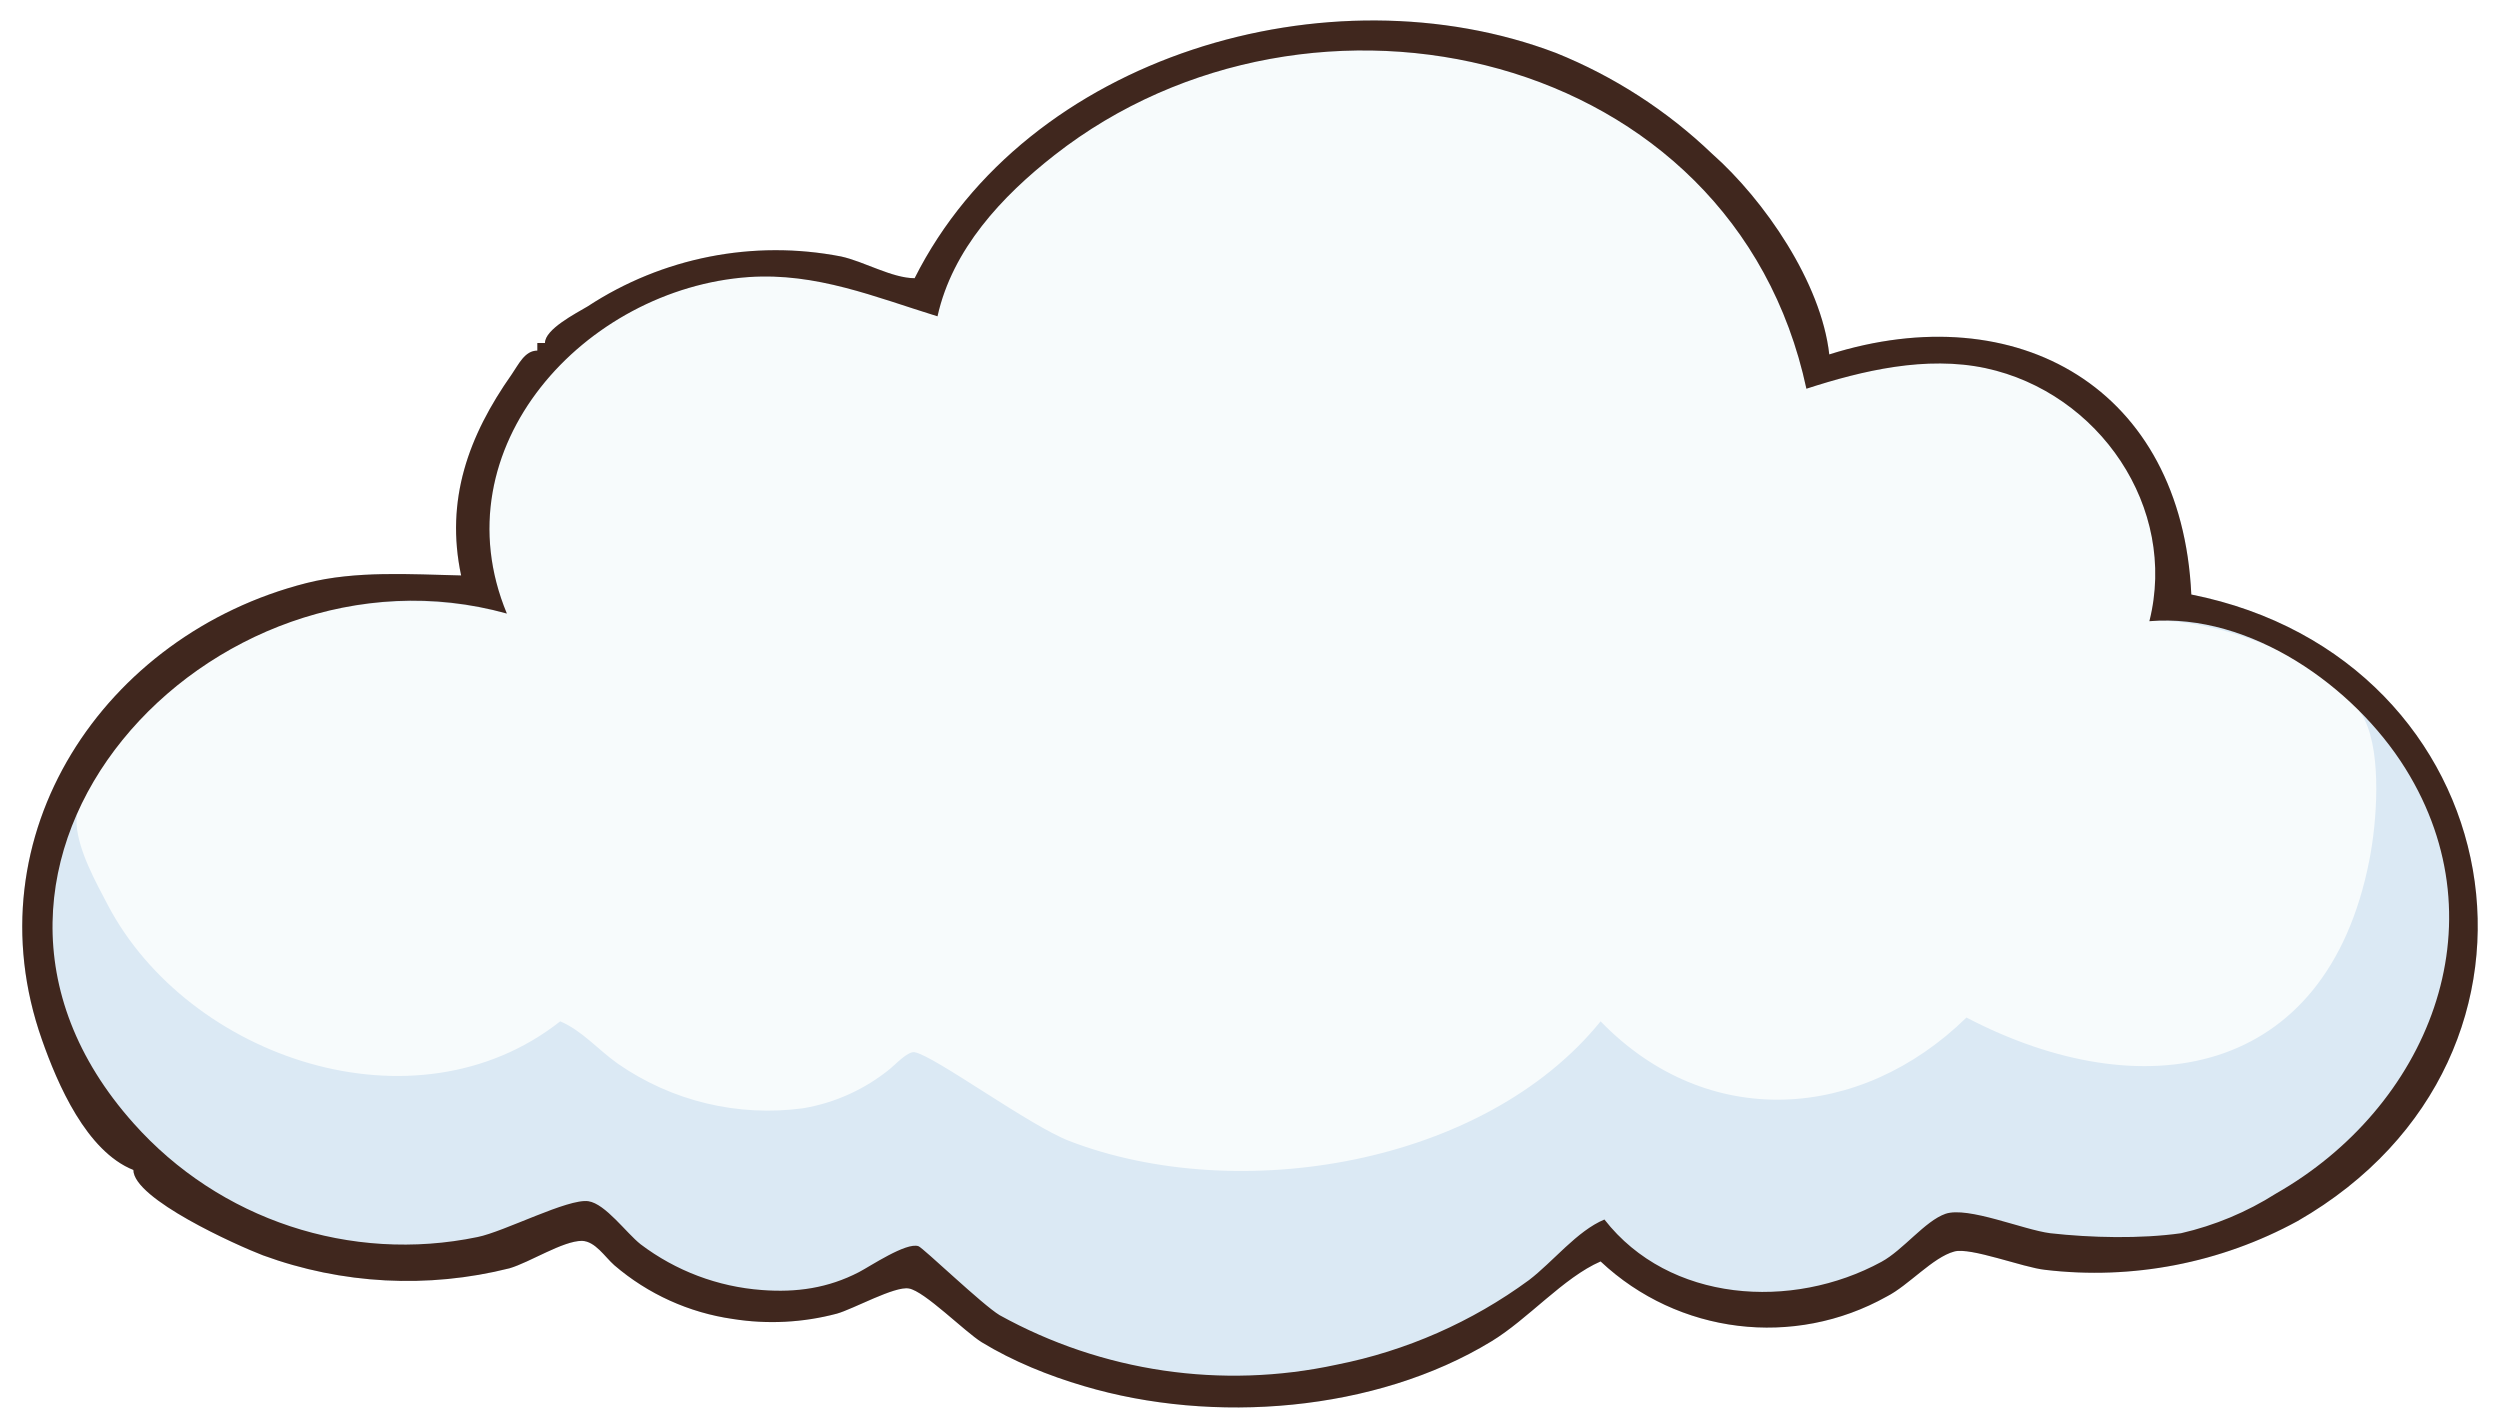
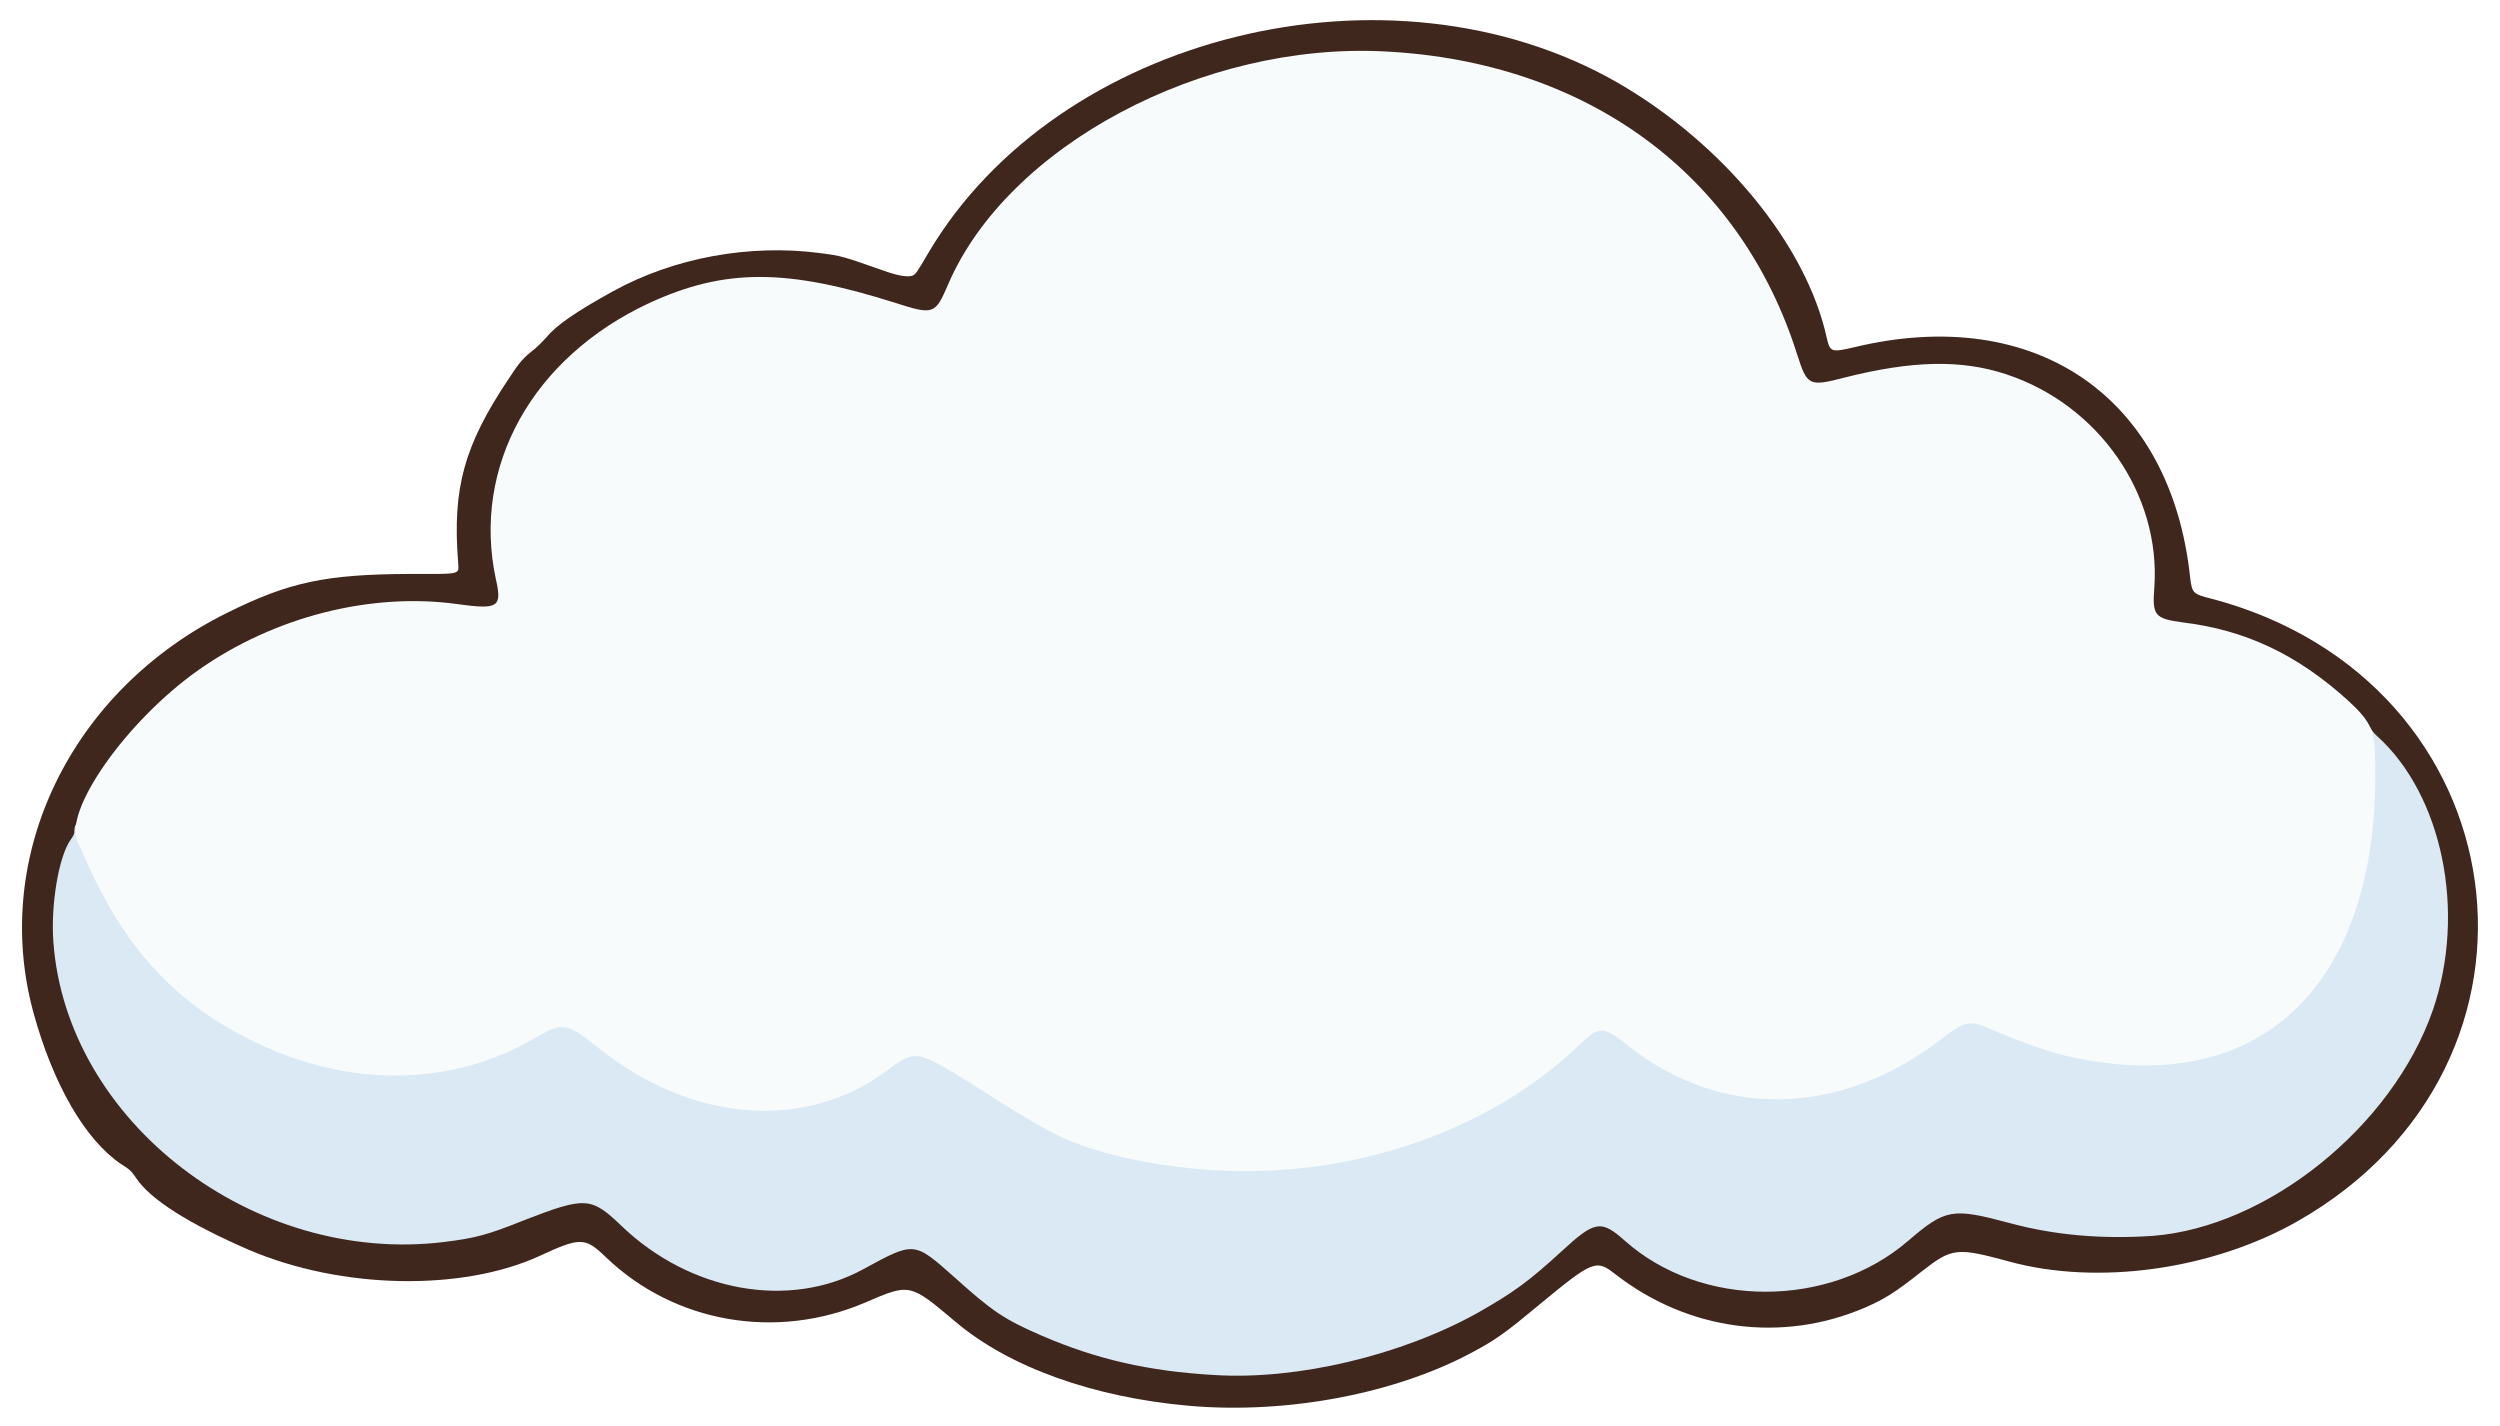
<svg xmlns="http://www.w3.org/2000/svg" viewBox="0 0 656 374" width="656" height="374">
-   <path fill="#f7fbfc" d="M121 151c-4.2-19.8 1.9-36.6 13.3-52.8 1.8-2.6 3.4-6.2 6.7-6.2v-2h2c0-3.6 8-7.7 11.2-9.6a90 90 0 0 1 66.5-13.1c6 1.3 13.4 5.7 19.3 5.7 29.4-58.5 108.9-81.7 168.3-59.1a129 129 0 0 1 40.9 26.4C463 52.5 477.9 74.2 480 93c49.4-15.6 92.5 8.9 95 63 84.3 16.8 103.4 121 27.9 164.4a111 111 0 0 1-66.3 12.8c-5.7-.6-19.6-6-23.8-4.8-5.6 1.5-12 8.9-17.7 11.8A64 64 0 0 1 420 331c-9.7 4.2-19.1 15.2-28.7 21-30.4 18.5-73 21.8-106.9 11.7-9.2-2.7-18.6-6.5-26.8-11.5-4.5-2.8-15-13.4-19.1-14.1-3.7-.7-14.6 5.4-18.9 6.6a66 66 0 0 1-27.3 1.4 61 61 0 0 1-31.1-14.1c-2.5-2.2-5-6.3-8.5-6.4-5 0-13.6 5.6-19 7.2a110 110 0 0 1-64.7-3.4c-6.8-2.6-34-14.8-34-22.4-12.3-4.9-19.9-22.5-24-34.2C-7.9 219.2 27.3 166.5 80.4 153c13-3.3 27.3-2.3 40.6-2" />
-   <path fill="#dbe9f4" d="M121 151c-4.2-19.8 1.9-36.6 13.3-52.8 1.8-2.6 3.4-6.2 6.7-6.2v-2h2c0-3.6 8-7.7 11.2-9.6a90 90 0 0 1 66.5-13.1c6 1.3 13.4 5.7 19.3 5.7 29.4-58.5 108.9-81.7 168.3-59.1a129 129 0 0 1 40.9 26.4C463 52.5 477.9 74.2 480 93c49.4-15.6 92.5 8.9 95 63 84.3 16.8 103.4 121 27.9 164.4a111 111 0 0 1-66.3 12.8c-5.7-.6-19.6-6-23.8-4.8-5.6 1.5-12 8.9-17.7 11.8A64 64 0 0 1 420 331c-9.7 4.2-19.1 15.2-28.7 21-30.4 18.5-73 21.8-106.9 11.7-9.2-2.7-18.6-6.5-26.8-11.5-4.5-2.8-15-13.4-19.1-14.1-3.7-.7-14.6 5.4-18.9 6.6a66 66 0 0 1-27.3 1.4 61 61 0 0 1-31.1-14.1c-2.5-2.2-5-6.3-8.5-6.4-5 0-13.6 5.6-19 7.2a110 110 0 0 1-64.7-3.4c-6.8-2.6-34-14.8-34-22.4-12.3-4.9-19.9-22.5-24-34.2C-7.9 219.2 27.3 166.5 80.4 153c13-3.3 27.3-2.3 40.6-2m12 10a98 98 0 0 0-103.2 35.8c-3.7 5.1-10.2 13.2-9.7 19.6.5 6.9 5 15 8.2 21.1C49.4 277.6 108.9 298 147 268c5.7 2.4 10 7.5 15.1 11.1a69 69 0 0 0 48.7 11.7 49 49 0 0 0 22.7-10.3c1.5-1.2 4.7-4.7 6.5-4.4 5.3 1 30 19.2 40.6 23.3 44.2 17 108.8 6.4 139.4-31.4 28 28.9 68.2 26.2 96-1 45.9 24 94.4 16.2 105.7-41.2 2-10 3.3-27.7-1.2-36.9-7.6-15.6-40.2-27.2-56.5-25.9 7.5-29.8-13.2-60-43-66.4-15.6-3.3-32.2.6-47 5.4-19.1-89.2-129.9-114.1-197.3-61.3C262.9 51.5 249.9 65.4 246 83c-16.5-5.1-31.8-11.5-49.5-10.3-42.9 3-81.6 44.7-63.5 88.3" />
-   <path fill="#40271e" d="M121 151c-4.2-19.8 1.9-36.6 13.3-52.8 1.8-2.6 3.4-6.2 6.7-6.2v-2h2c0-3.6 8-7.7 11.2-9.6a90 90 0 0 1 66.5-13.1c6 1.3 13.4 5.7 19.3 5.7 29.4-58.5 108.9-81.7 168.3-59.1a129 129 0 0 1 40.9 26.4C463 52.5 477.9 74.2 480 93c49.4-15.6 92.5 8.9 95 63 84.3 16.8 103.4 121 27.9 164.4a111 111 0 0 1-66.3 12.8c-5.7-.6-19.6-6-23.8-4.8-5.6 1.5-12 8.9-17.7 11.8A64 64 0 0 1 420 331c-9.7 4.2-19.1 15.2-28.7 21-30.4 18.5-73 21.8-106.9 11.7-9.2-2.7-18.6-6.5-26.8-11.5-4.5-2.8-15-13.4-19.1-14.1-3.7-.7-14.6 5.4-18.9 6.6a66 66 0 0 1-27.3 1.4 61 61 0 0 1-31.1-14.1c-2.5-2.2-5-6.3-8.5-6.4-5 0-13.6 5.6-19 7.2a110 110 0 0 1-64.7-3.4c-6.8-2.6-34-14.8-34-22.4-12.3-4.9-19.9-22.5-24-34.2C-7.9 219.2 27.3 166.5 80.4 153c13-3.3 27.3-2.3 40.6-2m12 10c-77.6-21.7-158.7 65.6-98 133.7a95 95 0 0 0 90.3 29.9c7-1.4 23.8-10.2 29.1-9.4 4.5.7 9.9 8.3 13.7 11.3a60 60 0 0 0 31.8 12c9.1.7 17.4-.5 25.5-4.7 2.9-1.5 12.4-7.9 15.6-6.8 1.2.4 16.8 15.4 21.3 18.1a127 127 0 0 0 88.4 13 127 127 0 0 0 50.5-22.2c6.3-4.8 12.6-12.9 19.8-15.9 17 21.8 49.2 23.9 72.7 11.1 5.7-3.1 11.4-10.7 16.8-12.6 5.9-2 20.4 4.2 27.5 5.1 10.7 1.2 23.7 1.5 34.3 0a80 80 0 0 0 24.9-10.4c39.7-22.6 59.6-70.4 34-111.5-13.5-21.7-40.8-40.9-67.2-38.7 7.5-29.8-13.2-60-43-66.4-15.6-3.3-32.2.6-47 5.4-19.1-89.2-129.9-114.1-197.3-61.3C262.9 51.5 249.9 65.4 246 83c-16.5-5.1-31.8-11.5-49.5-10.3-42.9 3-81.6 44.7-63.5 88.3" />
+   <path class="c-outline" fill="#40271e" d="M312.2 368.9C287 366.7 264.9 358.8 250.8 346.9C238.7 336.7 238.8 336.7 227 341.8C203.6 351.8 176.9 347.1 159 329.9C153.5 324.6 152.3 324.6 141.5 329.6C121.1 338.9 89.6 338.3 65.4 328C49.7 321.2 39.5 314.8 35.7 309.1C34.5 307.3 34.1 306.9 31.7 305.4C22.4 299.1 14 284.7 8.8 265.8C-2.5 224.6 18.6 181.1 59.6 160.8C75.9 152.7 85.5 150.7 107.5 150.6C121.4 150.6 120.4 150.9 120.2 147.4C118.7 128 121.8 116.9 133.4 99.5C136.4 94.9 137.3 93.9 140.5 91.4C141.3 90.7 142.6 89.4 143.4 88.5C145.9 85.4 151.1 81.8 160.9 76.4C176.9 67.6 196.7 64 215.1 66.4C220.7 67.1 221.3 67.3 231.8 71C235.7 72.4 238.2 72.8 239.5 72.3C240.3 71.9 240.6 71.5 243.7 66.2C277.6 9 364.6 -12.5 424.3 21.6C452.1 37.6 474.1 64.3 479.4 88.9C480.2 92.4 480.7 92.5 486.6 91.1C534.1 79.7 569.7 104.1 574.7 151.6C575.2 155.6 575.4 155.9 580.3 157.1C661.8 178.6 675.6 279.1 602.8 320.5C580.4 333.2 550.4 337.4 527.1 331C513.5 327.3 512.2 327.4 504.3 333.6C497.6 338.9 494.7 340.8 489.4 343.1C467.6 352.5 442.9 349.2 423.8 334.3C418.8 330.4 418 330.7 403.6 342.6C395.2 349.6 392.7 351.4 386.8 354.6C366.4 365.7 337.9 371.1 312.2 368.9Z" />
+   <path class="c-cloud-dark" fill="#dbe9f4" d="M318.6 360.8C301.3 359.8 287.8 356.7 273.4 350.5C263.5 346.2 260.5 344.2 250.5 335.2C239.8 325.7 240 325.7 226.6 333C207.1 343.7 181.1 339 163 321.6C155.1 314 153.5 314 137.5 320.2C127.8 324.1 124.6 324.9 116.5 325.9C66.5 332 17.4 294.3 14 247.1C13.3 237.4 15.4 224.8 18.5 220.4C19.1 219.6 19.5 218.8 19.5 218.5C19.5 213.9 21.8 216.4 25.7 225.4C36.1 248.7 50.5 263.4 72 272.5C95.7 282.5 119 281.5 139.3 269.6C147.3 264.9 149.8 265.3 158.6 272.4C182.4 291.6 210.5 293.8 231.4 278.2C239.8 271.9 241.1 272.1 258.9 283.3C280.2 296.8 286.6 299.6 302.6 302.3C344.2 309.3 385.6 297.7 412.8 271.6C418.6 266 421.5 266 428.5 271.5C452.8 290.8 482 290.2 508.2 269.7C514.8 264.6 516.7 264.4 525 268C578.8 290.7 616.7 267.8 620.4 210.3C620.5 208.9 620.4 204.5 620.2 200.6C619.9 193 620 192 621.3 190.9C621.7 190.5 621.8 190.5 622.2 191.3C622.4 191.7 623.1 192.6 623.7 193.1C640.9 208.6 647.2 239.3 638.4 265C627.8 295.6 595 322 564.8 324.3C551.6 325.2 539.1 324.1 527.6 321C512.3 316.9 510.6 317.1 500.7 325.6C480 343.4 446.4 343.4 426.4 325.6C420.1 320 418.5 320.3 409.8 328.3C401.2 336.2 397.2 339.1 387.9 344.4C367.9 355.6 340.4 362.2 318.6 360.8Z" />
+   <path class="c-cloud" fill="#f7fbfc" d="M317.6 307C304.4 306.1 292.2 303.7 282.1 299.9C277 298 270.8 294.5 258.1 286.4C240.3 275.2 240.5 275.2 232.9 280.8C211.3 297 181.4 294.6 156.8 274.8C148.8 268.4 147.6 268.2 140.9 272.1C118.3 285.5 90.5 285.6 64.8 272.4C45.4 262.5 32.7 248.5 22.7 226.1C21.9 224.3 20.9 222 20.4 221C16.4 213 33.1 189.2 52.1 175.8C72 161.8 97.3 155.4 119.9 158.5C130.8 160 131.8 159.4 130.1 151.9C123.8 122.4 139.7 93.8 170.4 79.5C190.2 70.4 206.4 70.4 235 79.5C245 82.7 245.4 82.5 248.8 74.6C264.4 38.3 315.6 11 363.4 13.5C416.6 16.2 456.7 45.8 471.6 93.1C474.2 101.2 474.7 101.5 483.9 99.1C501.7 94.6 514.6 94.3 526.4 98.2C550.7 106.2 567 129.7 565.3 154.1C564.7 161.5 565.4 162.3 572.6 163.3C589.2 165.3 602.7 171.7 616 183.7C621.7 188.9 623 191.4 623.2 197.7C625.2 255.5 596 286.7 547.8 278.2C539.9 276.9 533.6 274.8 520.8 269.4C516.8 267.8 515.2 268.2 510 272.2C483.1 293.2 451.6 293.9 427 274.2C420.7 269.2 419.6 269.2 414.5 274.1C390.6 297.1 354 309.5 317.6 307Z" />
</svg>
